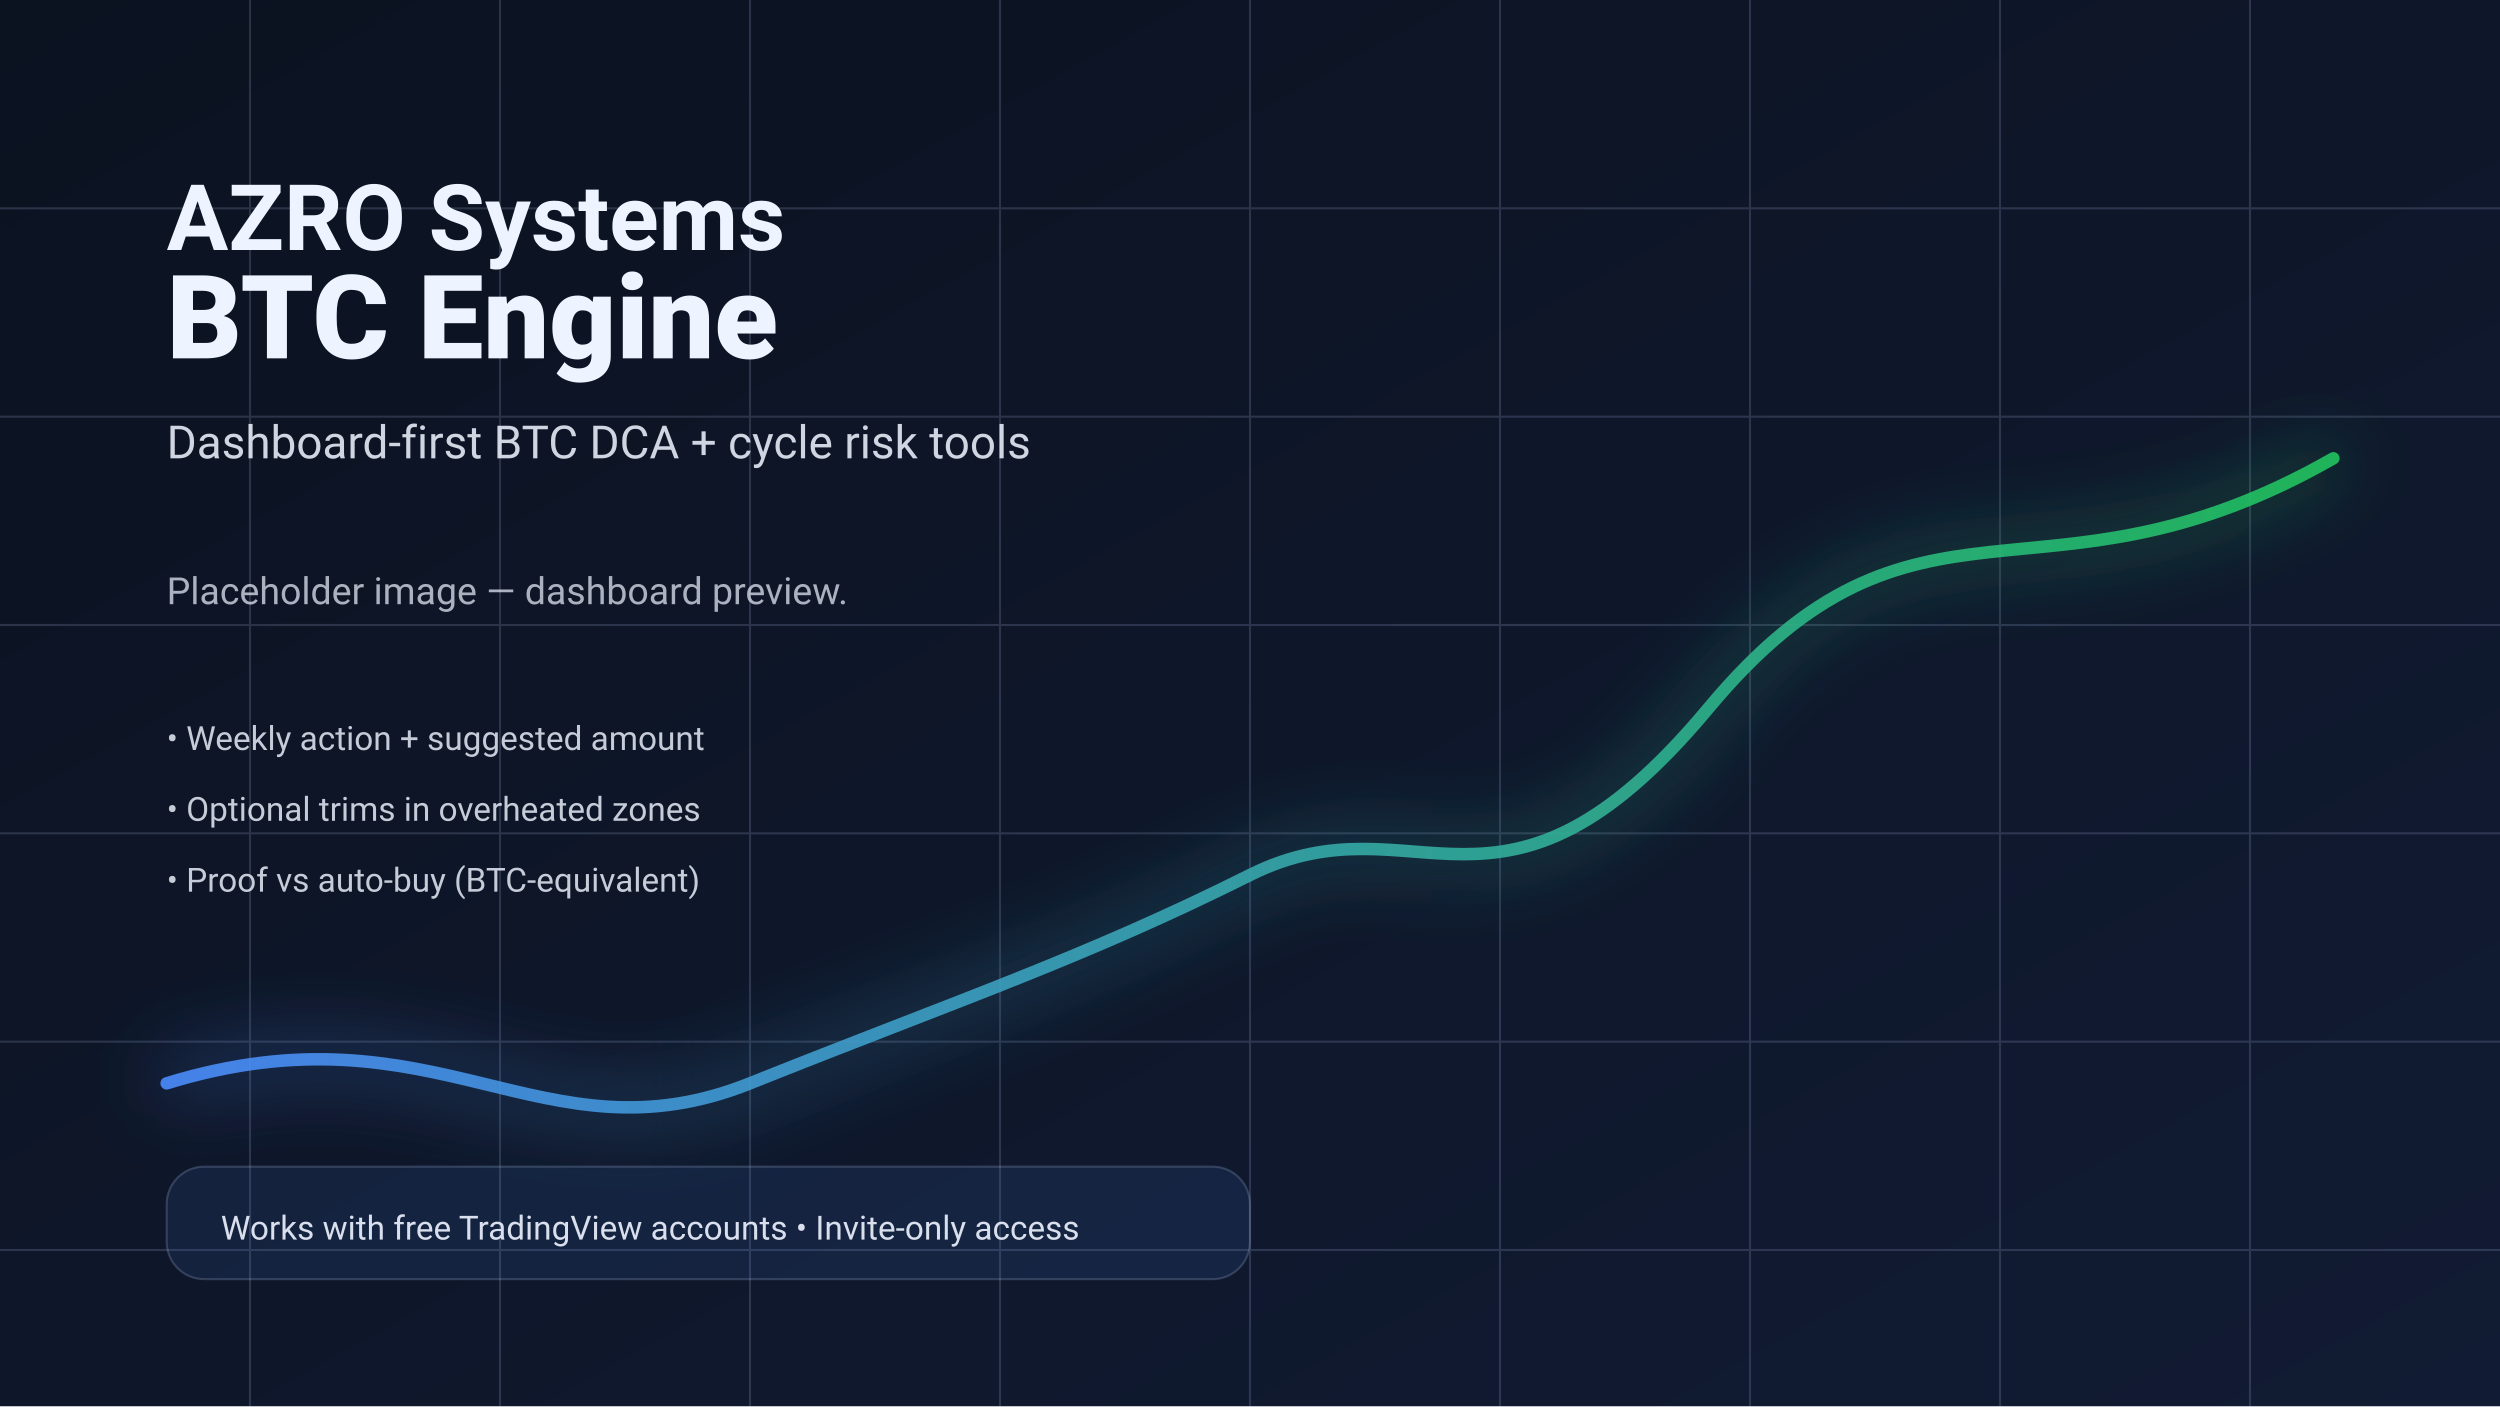
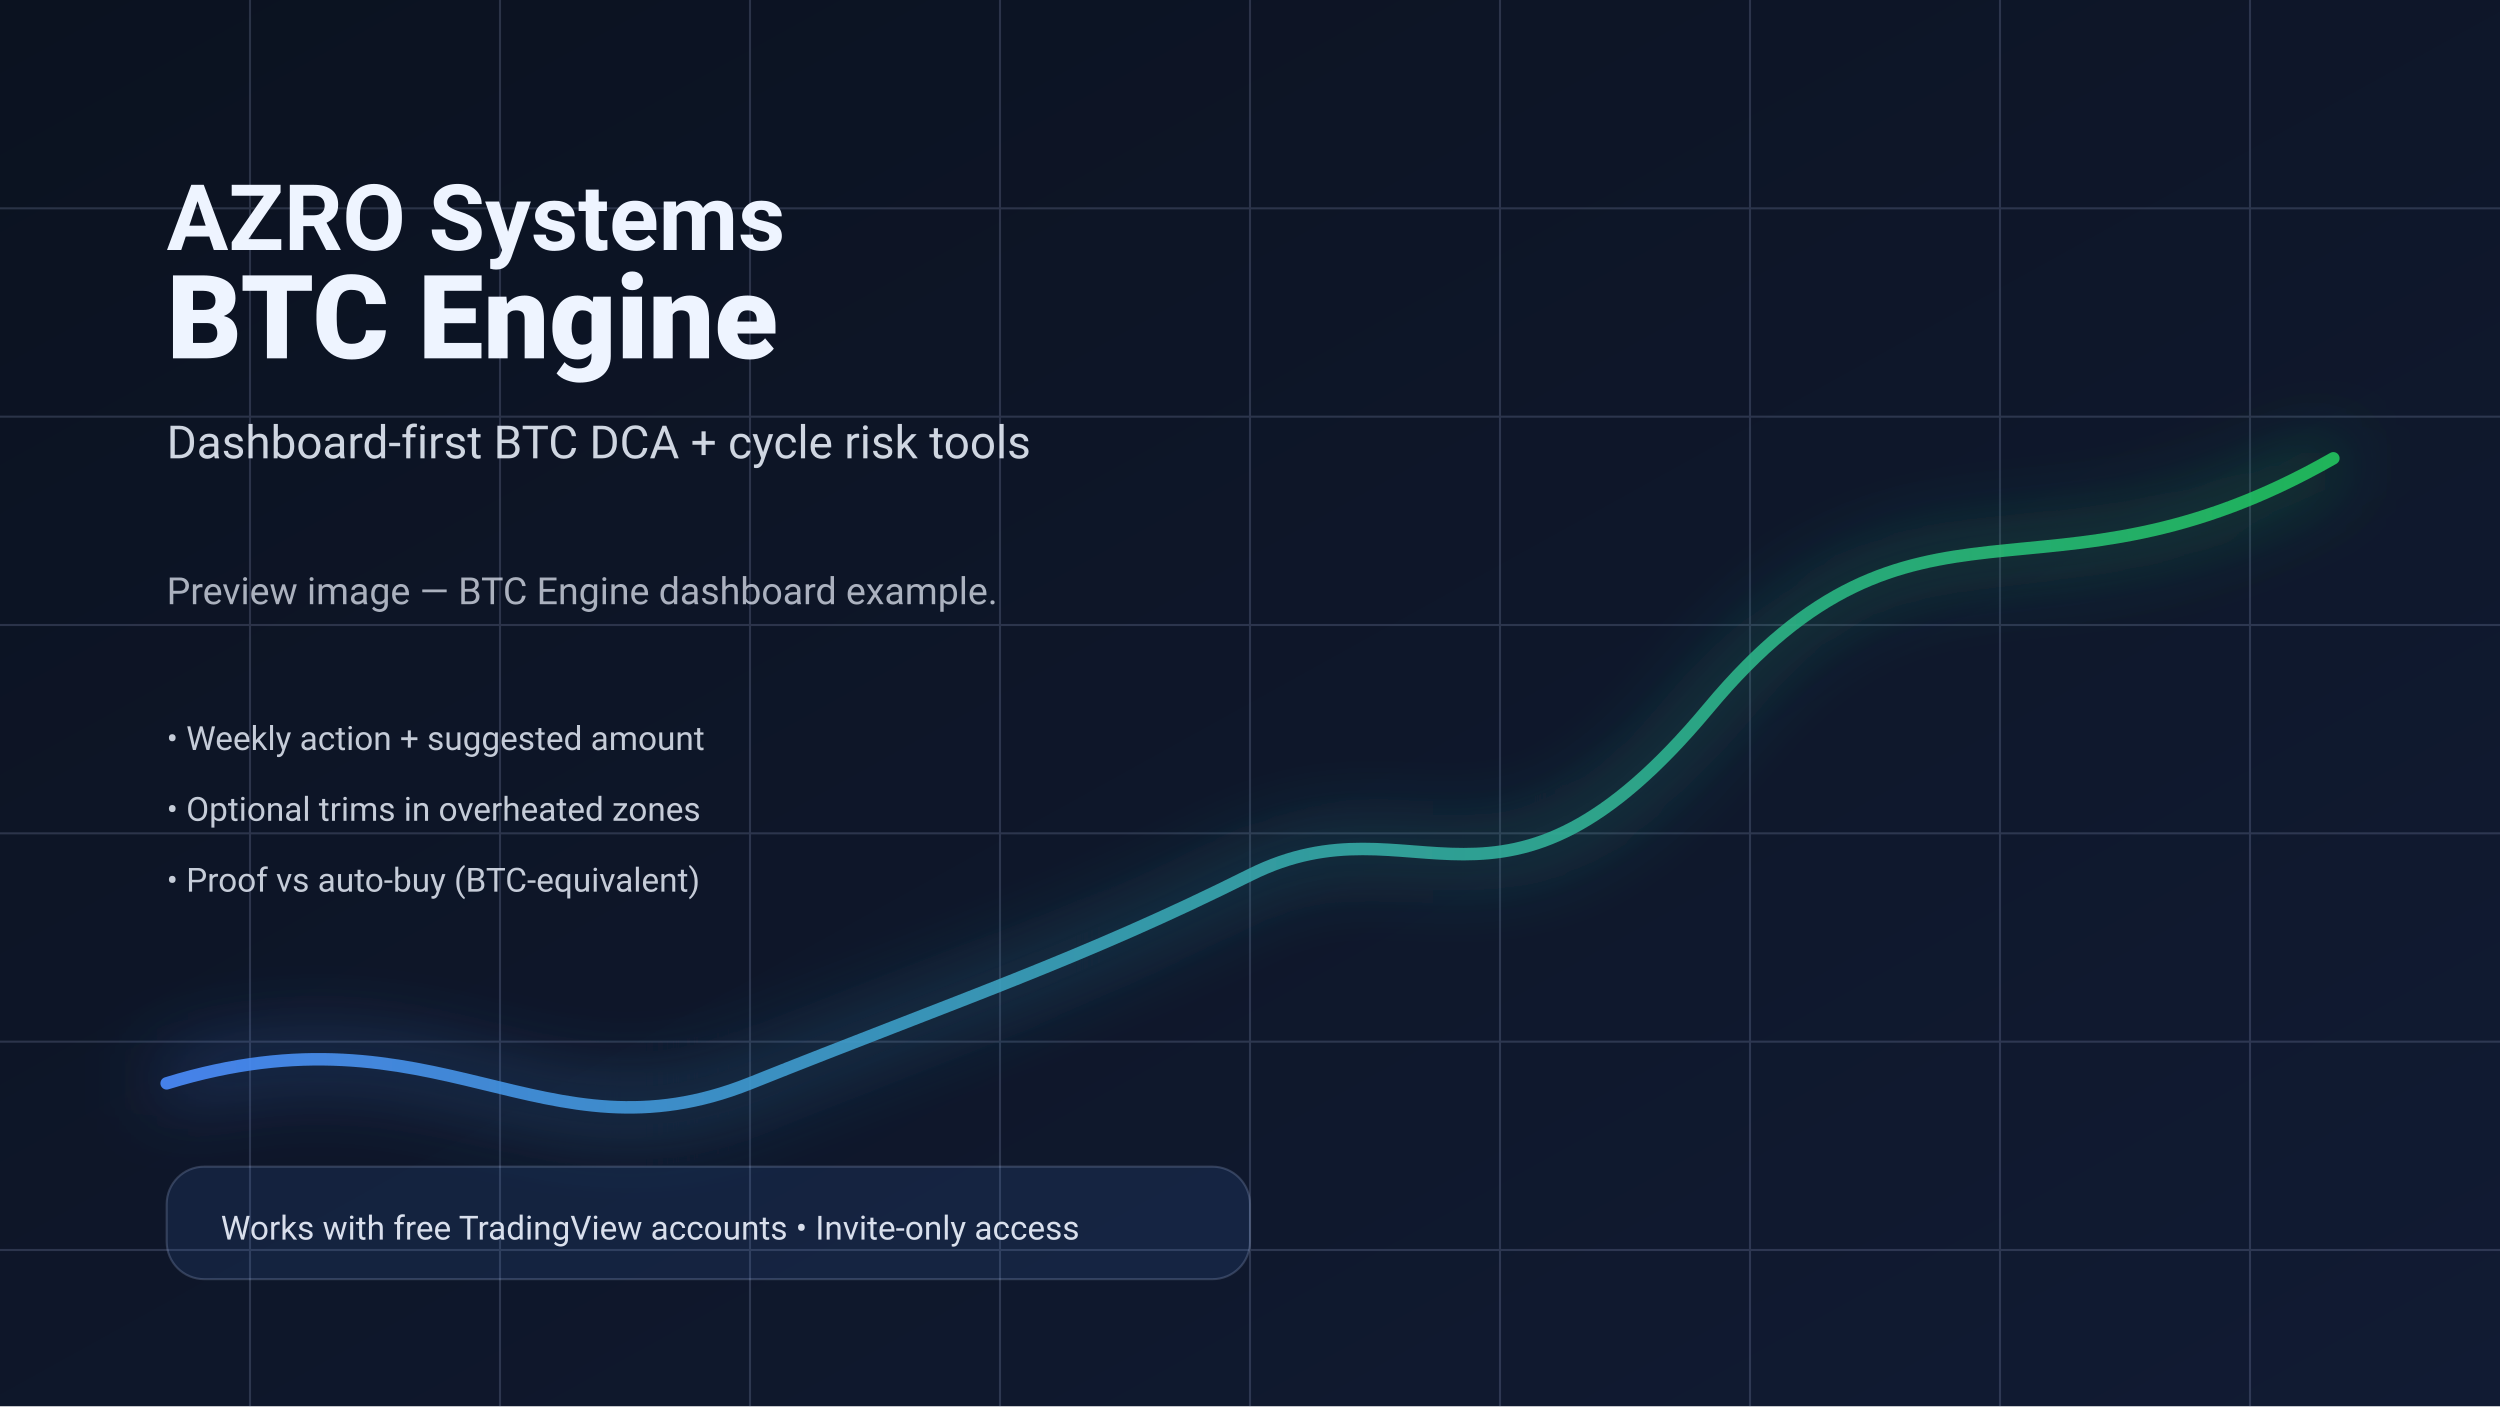
<svg xmlns="http://www.w3.org/2000/svg" width="1200" height="675" viewBox="0 0 1200 675" role="img" aria-label="BTC Engine placeholder">
  <defs>
    <linearGradient id="bg" x1="0" y1="0" x2="1" y2="1">
      <stop offset="0" stop-color="#0b1220" />
      <stop offset="1" stop-color="#111b33" />
    </linearGradient>
    <linearGradient id="accent" x1="0" y1="0" x2="1" y2="0">
      <stop offset="0" stop-color="#4c8dff" />
      <stop offset="1" stop-color="#22c55e" />
    </linearGradient>
    <filter id="glow" x="-50%" y="-50%" width="200%" height="200%">
      <feGaussianBlur stdDeviation="18" result="b" />
      <feMerge>
        <feMergeNode in="b" />
        <feMergeNode in="SourceGraphic" />
      </feMerge>
    </filter>
  </defs>
  <rect x="0" y="0" width="1200" height="675" fill="url(#bg)" />
  <g opacity="0.18" stroke="#b5c3ed" stroke-width="1">
    <path d="M0 100 H1200" />
    <path d="M0 200 H1200" />
    <path d="M0 300 H1200" />
    <path d="M0 400 H1200" />
    <path d="M0 500 H1200" />
    <path d="M0 600 H1200" />
    <path d="M120 0 V675" />
    <path d="M240 0 V675" />
    <path d="M360 0 V675" />
    <path d="M480 0 V675" />
    <path d="M600 0 V675" />
    <path d="M720 0 V675" />
    <path d="M840 0 V675" />
    <path d="M960 0 V675" />
    <path d="M1080 0 V675" />
  </g>
  <path d="M80 520 C 210 480, 260 560, 360 520 S 520 460, 600 420 S 720 460, 820 340 S 980 300, 1120 220" fill="none" stroke="url(#accent)" stroke-width="6" stroke-linecap="round" filter="url(#glow)" opacity="0.9" />
  <g font-family="ui-sans-serif, system-ui, -apple-system, Segoe UI, Roboto, Helvetica, Arial" fill="#eef4ff">
    <text x="80" y="120" font-size="44" font-weight="700">AZRO Systems</text>
    <text x="80" y="172" font-size="56" font-weight="800">BTC Engine</text>
    <text x="80" y="220" font-size="22" opacity="0.86">Dashboard-first BTC DCA + cycle risk tools</text>
    <g opacity="0.7">
-       <text x="80" y="290" font-size="18">Placeholder image — dashboard preview.</text>
+       <text x="80" y="290" font-size="18">Preview image — BTC Engine dashboard example.</text>
    </g>
    <g opacity="0.82" font-size="16">
      <text x="80" y="360">• Weekly action + suggested amount</text>
      <text x="80" y="394">• Optional trims in overheated zones</text>
      <text x="80" y="428">• Proof vs auto-buy (BTC-equivalent)</text>
    </g>
  </g>
  <g>
    <rect x="80" y="560" rx="18" ry="18" width="520" height="54" fill="rgba(76,141,255,0.10)" stroke="rgba(181,195,237,0.22)" />
    <text x="106" y="595" font-family="ui-sans-serif, system-ui, -apple-system, Segoe UI, Roboto, Helvetica, Arial" font-size="16" fill="#eef4ff" opacity="0.9">Works with free TradingView accounts • Invite-only access</text>
  </g>
</svg>
